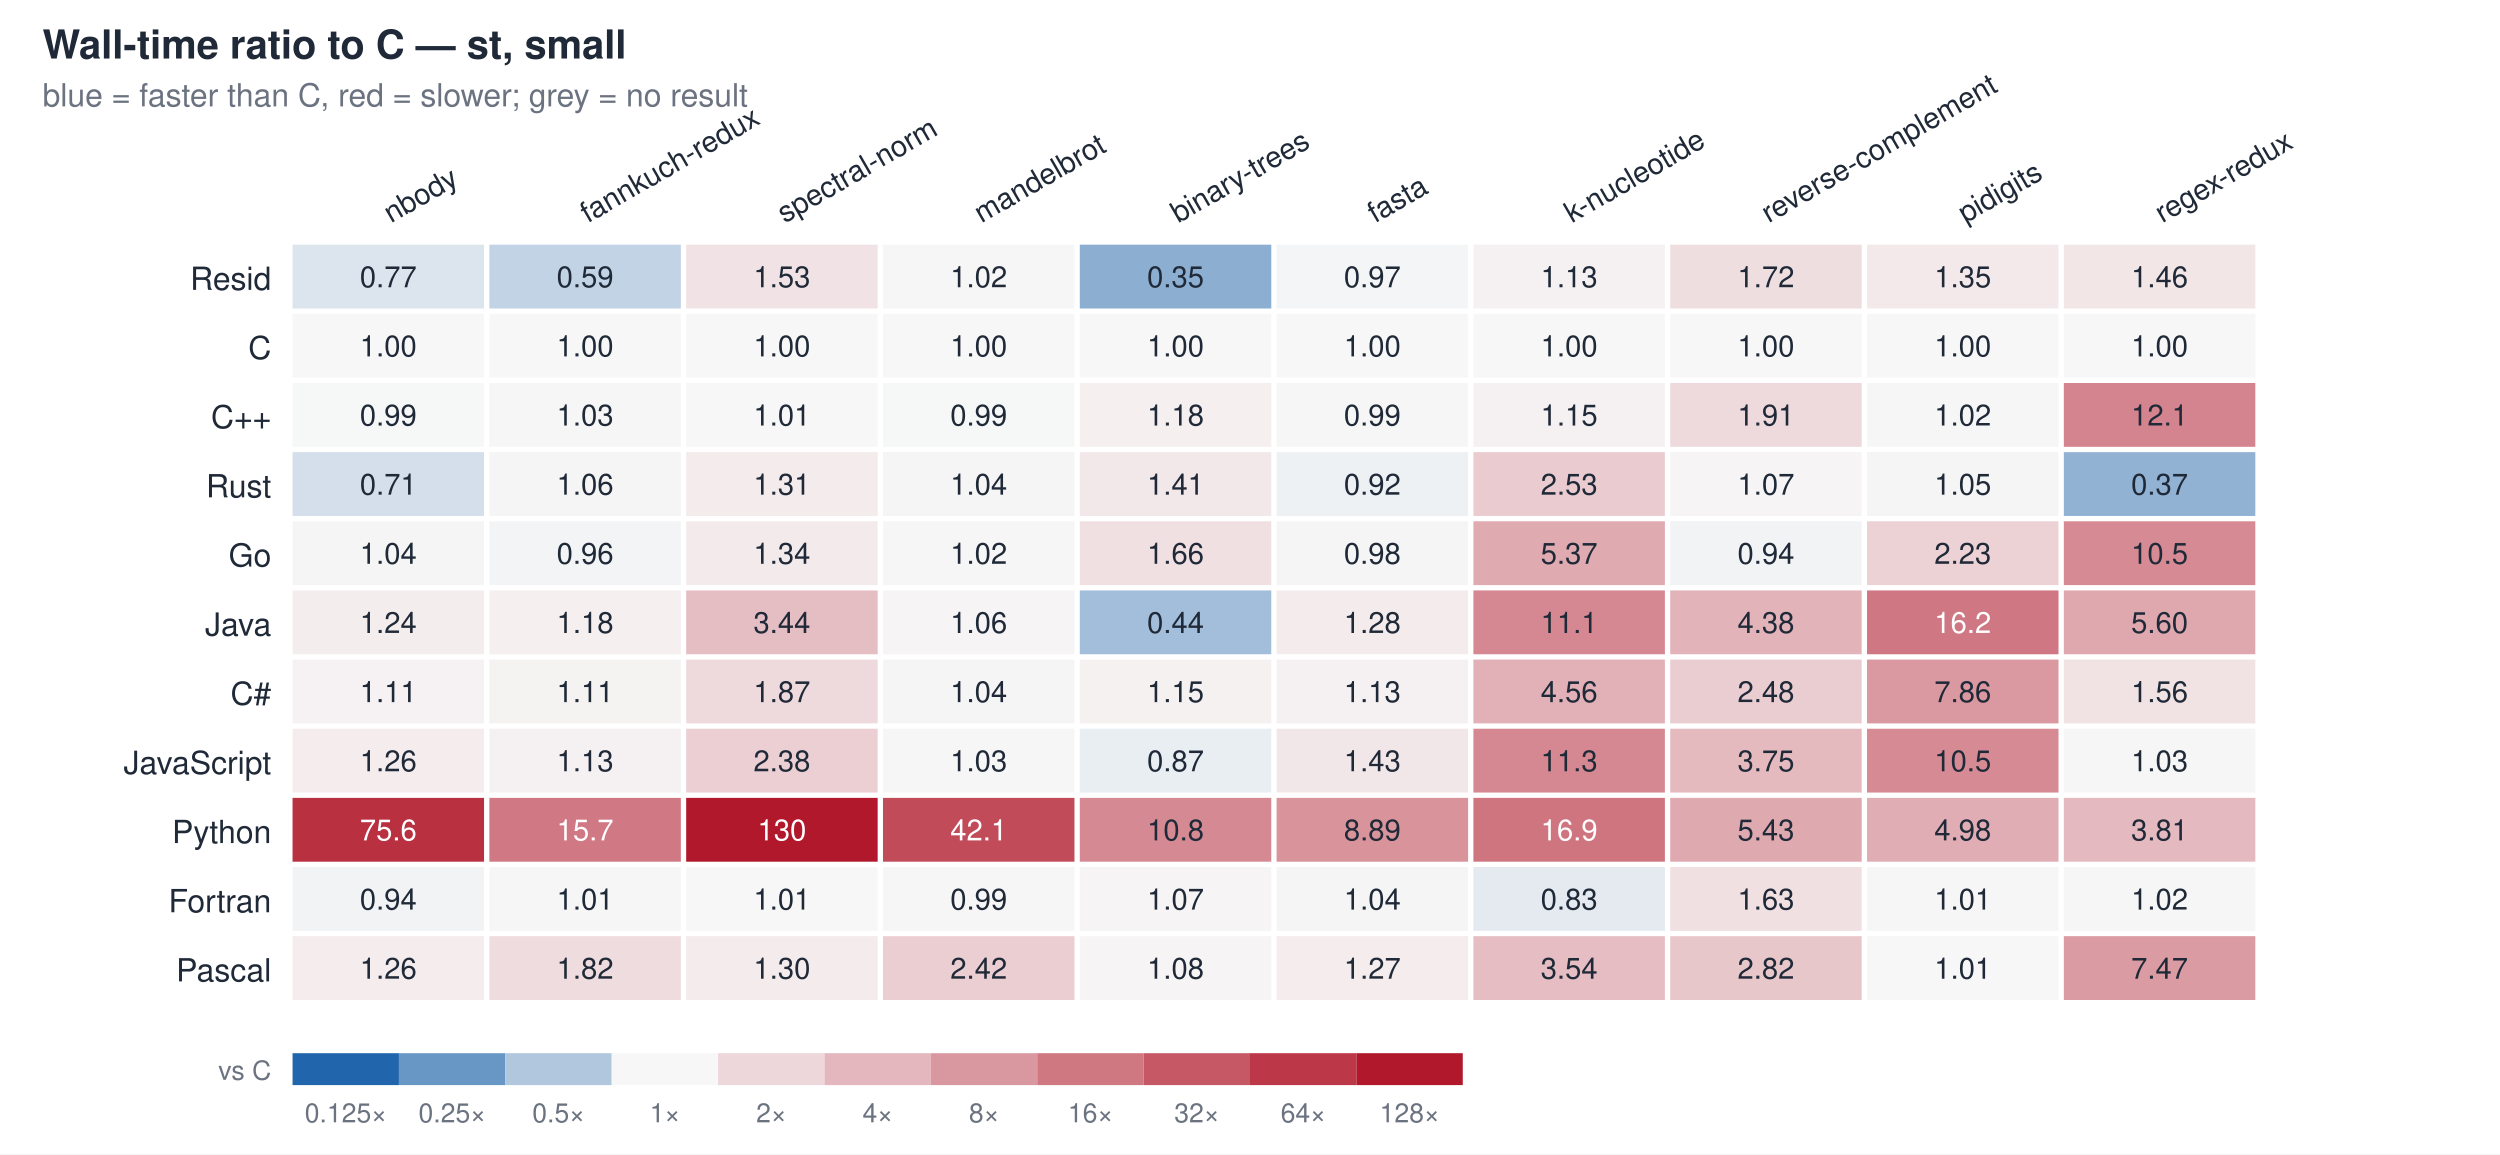
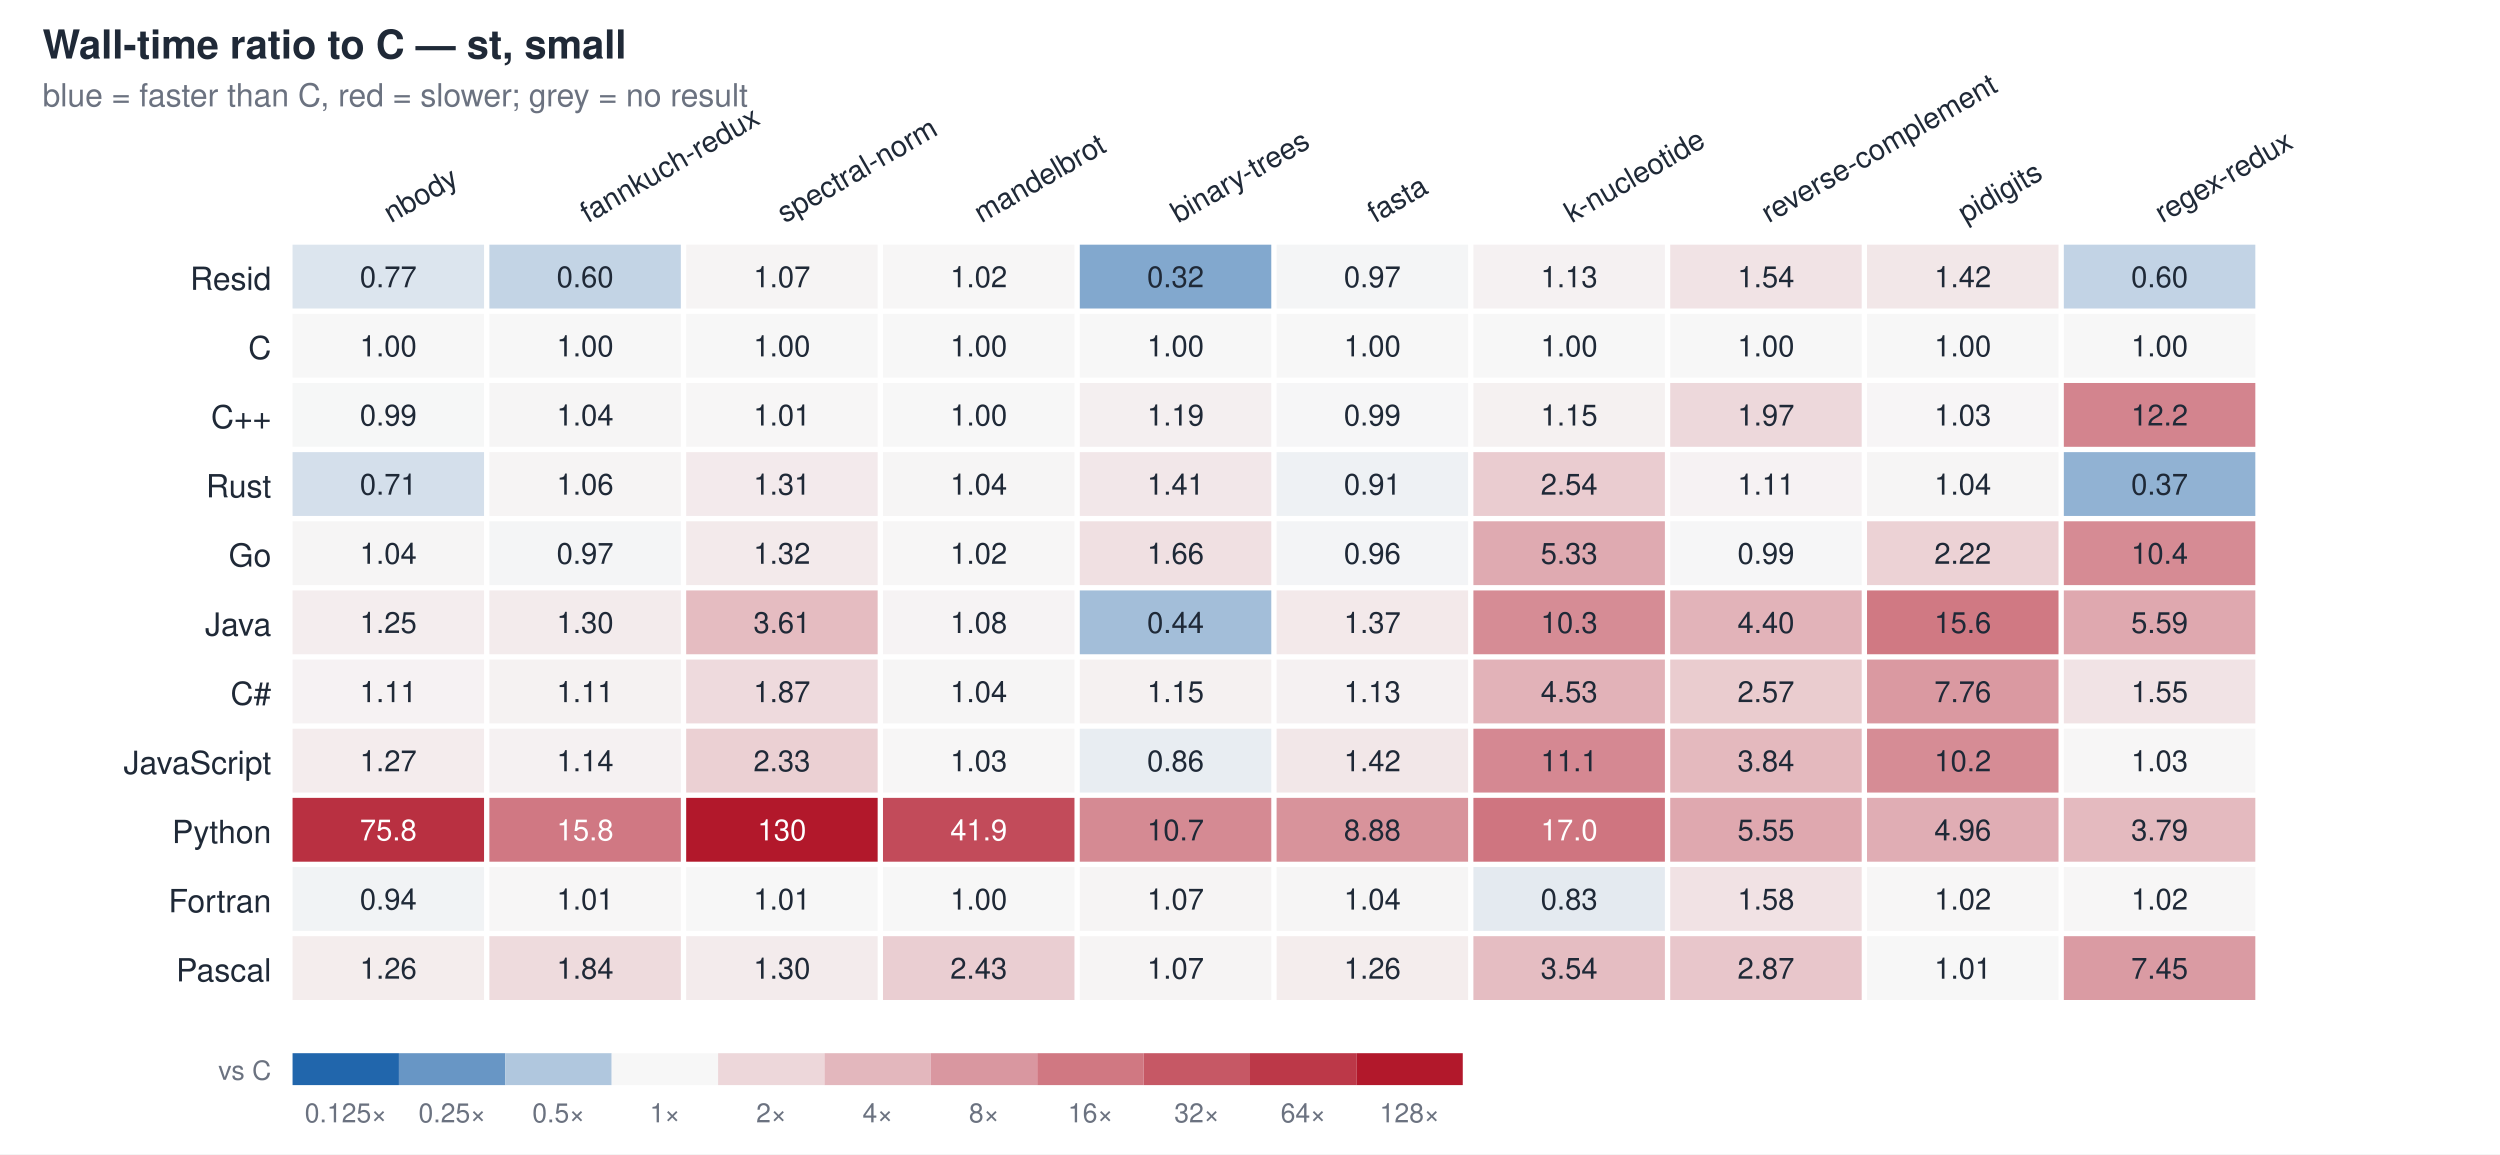
<svg xmlns="http://www.w3.org/2000/svg" width="940" height="434" viewBox="0 0 940 434" font-family="Helvetica, Arial, sans-serif" font-size="11">
  <rect x="0" y="0" width="940" height="434" fill="#ffffff" />
  <text x="16" y="22" font-size="15" font-weight="bold" fill="#1f2937">Wall-time ratio to C — st, small</text>
  <text x="16" y="40" font-size="12" fill="#6b7280">blue = faster than C, red = slower; grey = no result</text>
  <text x="147.0" y="84" text-anchor="start" fill="#1f2937" transform="rotate(-30 147.0 84)">nbody</text>
  <text x="221.0" y="84" text-anchor="start" fill="#1f2937" transform="rotate(-30 221.0 84)">fannkuch-redux</text>
  <text x="295.0" y="84" text-anchor="start" fill="#1f2937" transform="rotate(-30 295.0 84)">spectral-norm</text>
  <text x="369.0" y="84" text-anchor="start" fill="#1f2937" transform="rotate(-30 369.0 84)">mandelbrot</text>
  <text x="443.0" y="84" text-anchor="start" fill="#1f2937" transform="rotate(-30 443.0 84)">binary-trees</text>
  <text x="517.0" y="84" text-anchor="start" fill="#1f2937" transform="rotate(-30 517.0 84)">fasta</text>
  <text x="591.0" y="84" text-anchor="start" fill="#1f2937" transform="rotate(-30 591.0 84)">k-nucleotide</text>
  <text x="665.0" y="84" text-anchor="start" fill="#1f2937" transform="rotate(-30 665.0 84)">reverse-complement</text>
  <text x="739.0" y="84" text-anchor="start" fill="#1f2937" transform="rotate(-30 739.0 84)">pidigits</text>
  <text x="813.0" y="84" text-anchor="start" fill="#1f2937" transform="rotate(-30 813.0 84)">regex-redux</text>
  <text x="102" y="109.0" text-anchor="end" fill="#1f2937" font-size="12">Resid</text>
  <rect x="110" y="92" width="72" height="24" fill="#dce5ee" />
  <text x="146.0" y="108.0" text-anchor="middle" fill="#1f2937">0.77</text>
-   <rect x="184" y="92" width="72" height="24" fill="#c1d3e4" />
-   <text x="220.0" y="108.0" text-anchor="middle" fill="#1f2937">0.59</text>
-   <rect x="258" y="92" width="72" height="24" fill="#f1e3e5" />
-   <text x="294.0" y="108.0" text-anchor="middle" fill="#1f2937">1.53</text>
+   <rect x="184" y="92" width="72" height="24" fill="#c3d4e5" />
+   <text x="220.0" y="108.0" text-anchor="middle" fill="#1f2937">0.60</text>
+   <rect x="258" y="92" width="72" height="24" fill="#f6f4f4" />
+   <text x="294.0" y="108.0" text-anchor="middle" fill="#1f2937">1.07</text>
  <rect x="332" y="92" width="72" height="24" fill="#f7f6f6" />
  <text x="368.0" y="108.0" text-anchor="middle" fill="#1f2937">1.02</text>
-   <rect x="406" y="92" width="72" height="24" fill="#8baed1" />
-   <text x="442.0" y="108.0" text-anchor="middle" fill="#1f2937">0.35</text>
-   <rect x="480" y="92" width="72" height="24" fill="#f3f5f6" />
+   <rect x="406" y="92" width="72" height="24" fill="#82a8ce" />
+   <text x="442.0" y="108.0" text-anchor="middle" fill="#1f2937">0.32</text>
+   <rect x="480" y="92" width="72" height="24" fill="#f4f5f6" />
  <text x="516.0" y="108.0" text-anchor="middle" fill="#1f2937">0.97</text>
  <rect x="554" y="92" width="72" height="24" fill="#f5f1f2" />
  <text x="590.0" y="108.0" text-anchor="middle" fill="#1f2937">1.13</text>
-   <rect x="628" y="92" width="72" height="24" fill="#efdee0" />
-   <text x="664.0" y="108.0" text-anchor="middle" fill="#1f2937">1.72</text>
-   <rect x="702" y="92" width="72" height="24" fill="#f3e9eb" />
-   <text x="738.0" y="108.0" text-anchor="middle" fill="#1f2937">1.35</text>
-   <rect x="776" y="92" width="72" height="24" fill="#f2e6e7" />
-   <text x="812.0" y="108.0" text-anchor="middle" fill="#1f2937">1.46</text>
+   <rect x="628" y="92" width="72" height="24" fill="#f1e3e5" />
+   <text x="664.0" y="108.0" text-anchor="middle" fill="#1f2937">1.54</text>
+   <rect x="702" y="92" width="72" height="24" fill="#f2e7e8" />
+   <text x="738.0" y="108.0" text-anchor="middle" fill="#1f2937">1.42</text>
+   <rect x="776" y="92" width="72" height="24" fill="#c2d3e5" />
+   <text x="812.0" y="108.0" text-anchor="middle" fill="#1f2937">0.60</text>
  <text x="102" y="135.0" text-anchor="end" fill="#1f2937" font-size="12">C</text>
  <rect x="110" y="118" width="72" height="24" fill="#f7f7f7" />
  <text x="146.0" y="134.0" text-anchor="middle" fill="#1f2937">1.00</text>
  <rect x="184" y="118" width="72" height="24" fill="#f7f7f7" />
  <text x="220.0" y="134.0" text-anchor="middle" fill="#1f2937">1.00</text>
  <rect x="258" y="118" width="72" height="24" fill="#f7f7f7" />
  <text x="294.0" y="134.0" text-anchor="middle" fill="#1f2937">1.00</text>
  <rect x="332" y="118" width="72" height="24" fill="#f7f7f7" />
  <text x="368.0" y="134.0" text-anchor="middle" fill="#1f2937">1.00</text>
  <rect x="406" y="118" width="72" height="24" fill="#f7f7f7" />
  <text x="442.0" y="134.0" text-anchor="middle" fill="#1f2937">1.00</text>
  <rect x="480" y="118" width="72" height="24" fill="#f7f7f7" />
  <text x="516.0" y="134.0" text-anchor="middle" fill="#1f2937">1.00</text>
  <rect x="554" y="118" width="72" height="24" fill="#f7f7f7" />
  <text x="590.0" y="134.0" text-anchor="middle" fill="#1f2937">1.00</text>
  <rect x="628" y="118" width="72" height="24" fill="#f7f7f7" />
  <text x="664.0" y="134.0" text-anchor="middle" fill="#1f2937">1.00</text>
  <rect x="702" y="118" width="72" height="24" fill="#f7f7f7" />
  <text x="738.0" y="134.0" text-anchor="middle" fill="#1f2937">1.00</text>
  <rect x="776" y="118" width="72" height="24" fill="#f7f7f7" />
  <text x="812.0" y="134.0" text-anchor="middle" fill="#1f2937">1.00</text>
  <text x="102" y="161.0" text-anchor="end" fill="#1f2937" font-size="12">C++</text>
  <rect x="110" y="144" width="72" height="24" fill="#f6f7f7" />
  <text x="146.0" y="160.0" text-anchor="middle" fill="#1f2937">0.99</text>
-   <rect x="184" y="144" width="72" height="24" fill="#f7f6f6" />
-   <text x="220.0" y="160.0" text-anchor="middle" fill="#1f2937">1.03</text>
-   <rect x="258" y="144" width="72" height="24" fill="#f7f7f7" />
+   <rect x="184" y="144" width="72" height="24" fill="#f6f5f5" />
+   <text x="220.0" y="160.0" text-anchor="middle" fill="#1f2937">1.04</text>
+   <rect x="258" y="144" width="72" height="24" fill="#f7f6f6" />
  <text x="294.0" y="160.0" text-anchor="middle" fill="#1f2937">1.01</text>
-   <rect x="332" y="144" width="72" height="24" fill="#f6f7f7" />
-   <text x="368.0" y="160.0" text-anchor="middle" fill="#1f2937">0.99</text>
-   <rect x="406" y="144" width="72" height="24" fill="#f5eff0" />
-   <text x="442.0" y="160.0" text-anchor="middle" fill="#1f2937">1.18</text>
-   <rect x="480" y="144" width="72" height="24" fill="#f6f6f6" />
+   <rect x="332" y="144" width="72" height="24" fill="#f7f7f7" />
+   <text x="368.0" y="160.0" text-anchor="middle" fill="#1f2937">1.00</text>
+   <rect x="406" y="144" width="72" height="24" fill="#f4eff0" />
+   <text x="442.0" y="160.0" text-anchor="middle" fill="#1f2937">1.19</text>
+   <rect x="480" y="144" width="72" height="24" fill="#f6f6f7" />
  <text x="516.0" y="160.0" text-anchor="middle" fill="#1f2937">0.99</text>
-   <rect x="554" y="144" width="72" height="24" fill="#f5f0f1" />
+   <rect x="554" y="144" width="72" height="24" fill="#f5f1f1" />
  <text x="590.0" y="160.0" text-anchor="middle" fill="#1f2937">1.15</text>
-   <rect x="628" y="144" width="72" height="24" fill="#eed9dc" />
-   <text x="664.0" y="160.0" text-anchor="middle" fill="#1f2937">1.91</text>
-   <rect x="702" y="144" width="72" height="24" fill="#f7f6f6" />
-   <text x="738.0" y="160.0" text-anchor="middle" fill="#1f2937">1.02</text>
-   <rect x="776" y="144" width="72" height="24" fill="#d4848e" />
-   <text x="812.0" y="160.0" text-anchor="middle" fill="#1f2937">12.1</text>
+   <rect x="628" y="144" width="72" height="24" fill="#edd8db" />
+   <text x="664.0" y="160.0" text-anchor="middle" fill="#1f2937">1.97</text>
+   <rect x="702" y="144" width="72" height="24" fill="#f7f5f6" />
+   <text x="738.0" y="160.0" text-anchor="middle" fill="#1f2937">1.03</text>
+   <rect x="776" y="144" width="72" height="24" fill="#d3848e" />
+   <text x="812.0" y="160.0" text-anchor="middle" fill="#1f2937">12.2</text>
  <text x="102" y="187.0" text-anchor="end" fill="#1f2937" font-size="12">Rust</text>
  <rect x="110" y="170" width="72" height="24" fill="#d4dfeb" />
  <text x="146.0" y="186.0" text-anchor="middle" fill="#1f2937">0.71</text>
-   <rect x="184" y="170" width="72" height="24" fill="#f6f5f5" />
+   <rect x="184" y="170" width="72" height="24" fill="#f6f4f4" />
  <text x="220.0" y="186.0" text-anchor="middle" fill="#1f2937">1.06</text>
-   <rect x="258" y="170" width="72" height="24" fill="#f3ebec" />
+   <rect x="258" y="170" width="72" height="24" fill="#f3eaec" />
  <text x="294.0" y="186.0" text-anchor="middle" fill="#1f2937">1.31</text>
  <rect x="332" y="170" width="72" height="24" fill="#f6f5f5" />
  <text x="368.0" y="186.0" text-anchor="middle" fill="#1f2937">1.04</text>
  <rect x="406" y="170" width="72" height="24" fill="#f2e7e9" />
  <text x="442.0" y="186.0" text-anchor="middle" fill="#1f2937">1.41</text>
  <rect x="480" y="170" width="72" height="24" fill="#eef1f4" />
-   <text x="516.0" y="186.0" text-anchor="middle" fill="#1f2937">0.92</text>
+   <text x="516.0" y="186.0" text-anchor="middle" fill="#1f2937">0.91</text>
  <rect x="554" y="170" width="72" height="24" fill="#eaccd0" />
-   <text x="590.0" y="186.0" text-anchor="middle" fill="#1f2937">2.53</text>
-   <rect x="628" y="170" width="72" height="24" fill="#f6f4f4" />
-   <text x="664.0" y="186.0" text-anchor="middle" fill="#1f2937">1.07</text>
+   <text x="590.0" y="186.0" text-anchor="middle" fill="#1f2937">2.54</text>
+   <rect x="628" y="170" width="72" height="24" fill="#f6f2f3" />
+   <text x="664.0" y="186.0" text-anchor="middle" fill="#1f2937">1.11</text>
  <rect x="702" y="170" width="72" height="24" fill="#f6f5f5" />
-   <text x="738.0" y="186.0" text-anchor="middle" fill="#1f2937">1.05</text>
+   <text x="738.0" y="186.0" text-anchor="middle" fill="#1f2937">1.04</text>
  <rect x="776" y="170" width="72" height="24" fill="#91b2d3" />
  <text x="812.0" y="186.0" text-anchor="middle" fill="#1f2937">0.37</text>
  <text x="102" y="213.0" text-anchor="end" fill="#1f2937" font-size="12">Go</text>
  <rect x="110" y="196" width="72" height="24" fill="#f6f5f5" />
  <text x="146.0" y="212.0" text-anchor="middle" fill="#1f2937">1.04</text>
-   <rect x="184" y="196" width="72" height="24" fill="#f3f4f5" />
-   <text x="220.0" y="212.0" text-anchor="middle" fill="#1f2937">0.96</text>
+   <rect x="184" y="196" width="72" height="24" fill="#f4f5f6" />
+   <text x="220.0" y="212.0" text-anchor="middle" fill="#1f2937">0.97</text>
  <rect x="258" y="196" width="72" height="24" fill="#f3eaeb" />
-   <text x="294.0" y="212.0" text-anchor="middle" fill="#1f2937">1.34</text>
+   <text x="294.0" y="212.0" text-anchor="middle" fill="#1f2937">1.32</text>
  <rect x="332" y="196" width="72" height="24" fill="#f7f6f6" />
  <text x="368.0" y="212.0" text-anchor="middle" fill="#1f2937">1.02</text>
  <rect x="406" y="196" width="72" height="24" fill="#f0e0e2" />
  <text x="442.0" y="212.0" text-anchor="middle" fill="#1f2937">1.66</text>
-   <rect x="480" y="196" width="72" height="24" fill="#f5f5f6" />
-   <text x="516.0" y="212.0" text-anchor="middle" fill="#1f2937">0.98</text>
-   <rect x="554" y="196" width="72" height="24" fill="#dfaab0" />
-   <text x="590.0" y="212.0" text-anchor="middle" fill="#1f2937">5.37</text>
-   <rect x="628" y="196" width="72" height="24" fill="#f1f3f5" />
-   <text x="664.0" y="212.0" text-anchor="middle" fill="#1f2937">0.94</text>
+   <rect x="480" y="196" width="72" height="24" fill="#f3f4f6" />
+   <text x="516.0" y="212.0" text-anchor="middle" fill="#1f2937">0.96</text>
+   <rect x="554" y="196" width="72" height="24" fill="#dfaab1" />
+   <text x="590.0" y="212.0" text-anchor="middle" fill="#1f2937">5.33</text>
+   <rect x="628" y="196" width="72" height="24" fill="#f6f6f7" />
+   <text x="664.0" y="212.0" text-anchor="middle" fill="#1f2937">0.99</text>
  <rect x="702" y="196" width="72" height="24" fill="#ecd2d5" />
-   <text x="738.0" y="212.0" text-anchor="middle" fill="#1f2937">2.23</text>
+   <text x="738.0" y="212.0" text-anchor="middle" fill="#1f2937">2.22</text>
  <rect x="776" y="196" width="72" height="24" fill="#d68b94" />
-   <text x="812.0" y="212.0" text-anchor="middle" fill="#1f2937">10.5</text>
+   <text x="812.0" y="212.0" text-anchor="middle" fill="#1f2937">10.4</text>
  <text x="102" y="239.0" text-anchor="end" fill="#1f2937" font-size="12">Java</text>
  <rect x="110" y="222" width="72" height="24" fill="#f4edee" />
-   <text x="146.0" y="238.0" text-anchor="middle" fill="#1f2937">1.24</text>
-   <rect x="184" y="222" width="72" height="24" fill="#f5eff0" />
-   <text x="220.0" y="238.0" text-anchor="middle" fill="#1f2937">1.18</text>
-   <rect x="258" y="222" width="72" height="24" fill="#e5bec3" />
-   <text x="294.0" y="238.0" text-anchor="middle" fill="#1f2937">3.44</text>
-   <rect x="332" y="222" width="72" height="24" fill="#f6f4f5" />
-   <text x="368.0" y="238.0" text-anchor="middle" fill="#1f2937">1.06</text>
-   <rect x="406" y="222" width="72" height="24" fill="#a3beda" />
+   <text x="146.0" y="238.0" text-anchor="middle" fill="#1f2937">1.25</text>
+   <rect x="184" y="222" width="72" height="24" fill="#f3ebec" />
+   <text x="220.0" y="238.0" text-anchor="middle" fill="#1f2937">1.30</text>
+   <rect x="258" y="222" width="72" height="24" fill="#e5bcc1" />
+   <text x="294.0" y="238.0" text-anchor="middle" fill="#1f2937">3.61</text>
+   <rect x="332" y="222" width="72" height="24" fill="#f6f3f4" />
+   <text x="368.0" y="238.0" text-anchor="middle" fill="#1f2937">1.08</text>
+   <rect x="406" y="222" width="72" height="24" fill="#a3bed9" />
  <text x="442.0" y="238.0" text-anchor="middle" fill="#1f2937">0.44</text>
-   <rect x="480" y="222" width="72" height="24" fill="#f3ebec" />
-   <text x="516.0" y="238.0" text-anchor="middle" fill="#1f2937">1.28</text>
-   <rect x="554" y="222" width="72" height="24" fill="#d58892" />
-   <text x="590.0" y="238.0" text-anchor="middle" fill="#1f2937">11.1</text>
+   <rect x="480" y="222" width="72" height="24" fill="#f3e9ea" />
+   <text x="516.0" y="238.0" text-anchor="middle" fill="#1f2937">1.37</text>
+   <rect x="554" y="222" width="72" height="24" fill="#d68c95" />
+   <text x="590.0" y="238.0" text-anchor="middle" fill="#1f2937">10.3</text>
  <rect x="628" y="222" width="72" height="24" fill="#e2b3b9" />
-   <text x="664.0" y="238.0" text-anchor="middle" fill="#1f2937">4.38</text>
-   <rect x="702" y="222" width="72" height="24" fill="#cf7782" />
-   <text x="738.0" y="238.0" text-anchor="middle" fill="#ffffff">16.2</text>
+   <text x="664.0" y="238.0" text-anchor="middle" fill="#1f2937">4.40</text>
+   <rect x="702" y="222" width="72" height="24" fill="#d07983" />
+   <text x="738.0" y="238.0" text-anchor="middle" fill="#1f2937">15.6</text>
  <rect x="776" y="222" width="72" height="24" fill="#dfa8af" />
-   <text x="812.0" y="238.0" text-anchor="middle" fill="#1f2937">5.60</text>
+   <text x="812.0" y="238.0" text-anchor="middle" fill="#1f2937">5.59</text>
  <text x="102" y="265.0" text-anchor="end" fill="#1f2937" font-size="12">C#</text>
  <rect x="110" y="248" width="72" height="24" fill="#f6f2f3" />
  <text x="146.0" y="264.0" text-anchor="middle" fill="#1f2937">1.11</text>
  <rect x="184" y="248" width="72" height="24" fill="#f5f2f2" />
  <text x="220.0" y="264.0" text-anchor="middle" fill="#1f2937">1.11</text>
  <rect x="258" y="248" width="72" height="24" fill="#eedadd" />
  <text x="294.0" y="264.0" text-anchor="middle" fill="#1f2937">1.87</text>
-   <rect x="332" y="248" width="72" height="24" fill="#f6f5f6" />
+   <rect x="332" y="248" width="72" height="24" fill="#f6f5f5" />
  <text x="368.0" y="264.0" text-anchor="middle" fill="#1f2937">1.04</text>
  <rect x="406" y="248" width="72" height="24" fill="#f5f1f1" />
  <text x="442.0" y="264.0" text-anchor="middle" fill="#1f2937">1.15</text>
  <rect x="480" y="248" width="72" height="24" fill="#f5f1f2" />
  <text x="516.0" y="264.0" text-anchor="middle" fill="#1f2937">1.13</text>
-   <rect x="554" y="248" width="72" height="24" fill="#e1b1b7" />
-   <text x="590.0" y="264.0" text-anchor="middle" fill="#1f2937">4.56</text>
-   <rect x="628" y="248" width="72" height="24" fill="#eacdd1" />
-   <text x="664.0" y="264.0" text-anchor="middle" fill="#1f2937">2.48</text>
-   <rect x="702" y="248" width="72" height="24" fill="#da98a0" />
-   <text x="738.0" y="264.0" text-anchor="middle" fill="#1f2937">7.86</text>
-   <rect x="776" y="248" width="72" height="24" fill="#f1e3e4" />
-   <text x="812.0" y="264.0" text-anchor="middle" fill="#1f2937">1.56</text>
+   <rect x="554" y="248" width="72" height="24" fill="#e2b2b8" />
+   <text x="590.0" y="264.0" text-anchor="middle" fill="#1f2937">4.53</text>
+   <rect x="628" y="248" width="72" height="24" fill="#eacccf" />
+   <text x="664.0" y="264.0" text-anchor="middle" fill="#1f2937">2.57</text>
+   <rect x="702" y="248" width="72" height="24" fill="#da99a1" />
+   <text x="738.0" y="264.0" text-anchor="middle" fill="#1f2937">7.76</text>
+   <rect x="776" y="248" width="72" height="24" fill="#f1e3e5" />
+   <text x="812.0" y="264.0" text-anchor="middle" fill="#1f2937">1.55</text>
  <text x="102" y="291.0" text-anchor="end" fill="#1f2937" font-size="12">JavaScript</text>
  <rect x="110" y="274" width="72" height="24" fill="#f4eced" />
-   <text x="146.0" y="290.0" text-anchor="middle" fill="#1f2937">1.26</text>
+   <text x="146.0" y="290.0" text-anchor="middle" fill="#1f2937">1.27</text>
  <rect x="184" y="274" width="72" height="24" fill="#f5f1f2" />
-   <text x="220.0" y="290.0" text-anchor="middle" fill="#1f2937">1.13</text>
-   <rect x="258" y="274" width="72" height="24" fill="#ebcfd3" />
-   <text x="294.0" y="290.0" text-anchor="middle" fill="#1f2937">2.38</text>
+   <text x="220.0" y="290.0" text-anchor="middle" fill="#1f2937">1.14</text>
+   <rect x="258" y="274" width="72" height="24" fill="#ebd0d3" />
+   <text x="294.0" y="290.0" text-anchor="middle" fill="#1f2937">2.33</text>
  <rect x="332" y="274" width="72" height="24" fill="#f7f6f6" />
  <text x="368.0" y="290.0" text-anchor="middle" fill="#1f2937">1.03</text>
-   <rect x="406" y="274" width="72" height="24" fill="#e9eef2" />
-   <text x="442.0" y="290.0" text-anchor="middle" fill="#1f2937">0.87</text>
+   <rect x="406" y="274" width="72" height="24" fill="#e8edf2" />
+   <text x="442.0" y="290.0" text-anchor="middle" fill="#1f2937">0.86</text>
  <rect x="480" y="274" width="72" height="24" fill="#f2e7e8" />
-   <text x="516.0" y="290.0" text-anchor="middle" fill="#1f2937">1.43</text>
-   <rect x="554" y="274" width="72" height="24" fill="#d58891" />
-   <text x="590.0" y="290.0" text-anchor="middle" fill="#1f2937">11.3</text>
-   <rect x="628" y="274" width="72" height="24" fill="#e4babf" />
-   <text x="664.0" y="290.0" text-anchor="middle" fill="#1f2937">3.75</text>
-   <rect x="702" y="274" width="72" height="24" fill="#d68b94" />
-   <text x="738.0" y="290.0" text-anchor="middle" fill="#1f2937">10.5</text>
+   <text x="516.0" y="290.0" text-anchor="middle" fill="#1f2937">1.42</text>
+   <rect x="554" y="274" width="72" height="24" fill="#d58892" />
+   <text x="590.0" y="290.0" text-anchor="middle" fill="#1f2937">11.1</text>
+   <rect x="628" y="274" width="72" height="24" fill="#e4b9be" />
+   <text x="664.0" y="290.0" text-anchor="middle" fill="#1f2937">3.84</text>
+   <rect x="702" y="274" width="72" height="24" fill="#d68c95" />
+   <text x="738.0" y="290.0" text-anchor="middle" fill="#1f2937">10.2</text>
  <rect x="776" y="274" width="72" height="24" fill="#f7f6f6" />
  <text x="812.0" y="290.0" text-anchor="middle" fill="#1f2937">1.03</text>
  <text x="102" y="317.0" text-anchor="end" fill="#1f2937" font-size="12">Python</text>
  <rect x="110" y="300" width="72" height="24" fill="#b93041" />
-   <text x="146.0" y="316.0" text-anchor="middle" fill="#ffffff">75.6</text>
+   <text x="146.0" y="316.0" text-anchor="middle" fill="#ffffff">75.8</text>
  <rect x="184" y="300" width="72" height="24" fill="#d07883" />
-   <text x="220.0" y="316.0" text-anchor="middle" fill="#ffffff">15.7</text>
+   <text x="220.0" y="316.0" text-anchor="middle" fill="#ffffff">15.8</text>
  <rect x="258" y="300" width="72" height="24" fill="#b2182b" />
  <text x="294.0" y="316.0" text-anchor="middle" fill="#ffffff">130</text>
  <rect x="332" y="300" width="72" height="24" fill="#c24b5a" />
-   <text x="368.0" y="316.0" text-anchor="middle" fill="#ffffff">42.1</text>
-   <rect x="406" y="300" width="72" height="24" fill="#d58993" />
-   <text x="442.0" y="316.0" text-anchor="middle" fill="#1f2937">10.8</text>
+   <text x="368.0" y="316.0" text-anchor="middle" fill="#ffffff">41.9</text>
+   <rect x="406" y="300" width="72" height="24" fill="#d58a93" />
+   <text x="442.0" y="316.0" text-anchor="middle" fill="#1f2937">10.7</text>
  <rect x="480" y="300" width="72" height="24" fill="#d8939b" />
-   <text x="516.0" y="316.0" text-anchor="middle" fill="#1f2937">8.89</text>
+   <text x="516.0" y="316.0" text-anchor="middle" fill="#1f2937">8.88</text>
  <rect x="554" y="300" width="72" height="24" fill="#cf7580" />
-   <text x="590.0" y="316.0" text-anchor="middle" fill="#ffffff">16.9</text>
-   <rect x="628" y="300" width="72" height="24" fill="#dfa9b0" />
-   <text x="664.0" y="316.0" text-anchor="middle" fill="#1f2937">5.43</text>
+   <text x="590.0" y="316.0" text-anchor="middle" fill="#ffffff">17.0</text>
+   <rect x="628" y="300" width="72" height="24" fill="#dfa8af" />
+   <text x="664.0" y="316.0" text-anchor="middle" fill="#1f2937">5.55</text>
  <rect x="702" y="300" width="72" height="24" fill="#e0adb4" />
-   <text x="738.0" y="316.0" text-anchor="middle" fill="#1f2937">4.98</text>
-   <rect x="776" y="300" width="72" height="24" fill="#e4b9bf" />
-   <text x="812.0" y="316.0" text-anchor="middle" fill="#1f2937">3.81</text>
+   <text x="738.0" y="316.0" text-anchor="middle" fill="#1f2937">4.96</text>
+   <rect x="776" y="300" width="72" height="24" fill="#e4babf" />
+   <text x="812.0" y="316.0" text-anchor="middle" fill="#1f2937">3.79</text>
  <text x="102" y="343.0" text-anchor="end" fill="#1f2937" font-size="12">Fortran</text>
  <rect x="110" y="326" width="72" height="24" fill="#f1f3f5" />
  <text x="146.0" y="342.0" text-anchor="middle" fill="#1f2937">0.94</text>
-   <rect x="184" y="326" width="72" height="24" fill="#f7f6f7" />
+   <rect x="184" y="326" width="72" height="24" fill="#f7f6f6" />
  <text x="220.0" y="342.0" text-anchor="middle" fill="#1f2937">1.01</text>
  <rect x="258" y="326" width="72" height="24" fill="#f7f7f7" />
  <text x="294.0" y="342.0" text-anchor="middle" fill="#1f2937">1.01</text>
-   <rect x="332" y="326" width="72" height="24" fill="#f6f6f7" />
-   <text x="368.0" y="342.0" text-anchor="middle" fill="#1f2937">0.99</text>
+   <rect x="332" y="326" width="72" height="24" fill="#f7f7f7" />
+   <text x="368.0" y="342.0" text-anchor="middle" fill="#1f2937">1.00</text>
  <rect x="406" y="326" width="72" height="24" fill="#f6f4f4" />
  <text x="442.0" y="342.0" text-anchor="middle" fill="#1f2937">1.07</text>
  <rect x="480" y="326" width="72" height="24" fill="#f6f5f5" />
  <text x="516.0" y="342.0" text-anchor="middle" fill="#1f2937">1.04</text>
  <rect x="554" y="326" width="72" height="24" fill="#e4eaf0" />
  <text x="590.0" y="342.0" text-anchor="middle" fill="#1f2937">0.83</text>
-   <rect x="628" y="326" width="72" height="24" fill="#f0e0e2" />
-   <text x="664.0" y="342.0" text-anchor="middle" fill="#1f2937">1.63</text>
+   <rect x="628" y="326" width="72" height="24" fill="#f1e2e4" />
+   <text x="664.0" y="342.0" text-anchor="middle" fill="#1f2937">1.58</text>
  <rect x="702" y="326" width="72" height="24" fill="#f7f6f6" />
-   <text x="738.0" y="342.0" text-anchor="middle" fill="#1f2937">1.01</text>
+   <text x="738.0" y="342.0" text-anchor="middle" fill="#1f2937">1.02</text>
  <rect x="776" y="326" width="72" height="24" fill="#f7f6f6" />
  <text x="812.0" y="342.0" text-anchor="middle" fill="#1f2937">1.02</text>
  <text x="102" y="369.0" text-anchor="end" fill="#1f2937" font-size="12">Pascal</text>
-   <rect x="110" y="352" width="72" height="24" fill="#f4eced" />
+   <rect x="110" y="352" width="72" height="24" fill="#f4eded" />
  <text x="146.0" y="368.0" text-anchor="middle" fill="#1f2937">1.26</text>
-   <rect x="184" y="352" width="72" height="24" fill="#efdcde" />
-   <text x="220.0" y="368.0" text-anchor="middle" fill="#1f2937">1.82</text>
+   <rect x="184" y="352" width="72" height="24" fill="#eedbdd" />
+   <text x="220.0" y="368.0" text-anchor="middle" fill="#1f2937">1.84</text>
  <rect x="258" y="352" width="72" height="24" fill="#f3ebec" />
  <text x="294.0" y="368.0" text-anchor="middle" fill="#1f2937">1.30</text>
  <rect x="332" y="352" width="72" height="24" fill="#eaced2" />
-   <text x="368.0" y="368.0" text-anchor="middle" fill="#1f2937">2.42</text>
+   <text x="368.0" y="368.0" text-anchor="middle" fill="#1f2937">2.43</text>
  <rect x="406" y="352" width="72" height="24" fill="#f6f4f4" />
-   <text x="442.0" y="368.0" text-anchor="middle" fill="#1f2937">1.08</text>
-   <rect x="480" y="352" width="72" height="24" fill="#f4eced" />
-   <text x="516.0" y="368.0" text-anchor="middle" fill="#1f2937">1.27</text>
+   <text x="442.0" y="368.0" text-anchor="middle" fill="#1f2937">1.07</text>
+   <rect x="480" y="352" width="72" height="24" fill="#f4eded" />
+   <text x="516.0" y="368.0" text-anchor="middle" fill="#1f2937">1.26</text>
  <rect x="554" y="352" width="72" height="24" fill="#e5bdc2" />
  <text x="590.0" y="368.0" text-anchor="middle" fill="#1f2937">3.54</text>
-   <rect x="628" y="352" width="72" height="24" fill="#e8c7cb" />
-   <text x="664.0" y="368.0" text-anchor="middle" fill="#1f2937">2.82</text>
+   <rect x="628" y="352" width="72" height="24" fill="#e8c6cb" />
+   <text x="664.0" y="368.0" text-anchor="middle" fill="#1f2937">2.87</text>
  <rect x="702" y="352" width="72" height="24" fill="#f7f7f7" />
  <text x="738.0" y="368.0" text-anchor="middle" fill="#1f2937">1.01</text>
-   <rect x="776" y="352" width="72" height="24" fill="#da9ba2" />
-   <text x="812.0" y="368.0" text-anchor="middle" fill="#1f2937">7.47</text>
+   <rect x="776" y="352" width="72" height="24" fill="#da9ba3" />
+   <text x="812.0" y="368.0" text-anchor="middle" fill="#1f2937">7.45</text>
  <rect x="110" y="396" width="40" height="12" fill="#2166ac" />
  <text x="130.0" y="422" text-anchor="middle" fill="#6b7280" font-size="10">0.125×</text>
  <rect x="150" y="396" width="40" height="12" fill="#6896c5" />
  <text x="170.0" y="422" text-anchor="middle" fill="#6b7280" font-size="10">0.25×</text>
  <rect x="190" y="396" width="40" height="12" fill="#b0c7de" />
  <text x="210.0" y="422" text-anchor="middle" fill="#6b7280" font-size="10">0.5×</text>
  <rect x="230" y="396" width="40" height="12" fill="#f7f7f7" />
  <text x="250.0" y="422" text-anchor="middle" fill="#6b7280" font-size="10">1×</text>
  <rect x="270" y="396" width="40" height="12" fill="#edd7da" />
  <text x="290.0" y="422" text-anchor="middle" fill="#6b7280" font-size="10">2×</text>
  <rect x="310" y="396" width="40" height="12" fill="#e3b7bd" />
  <text x="330.0" y="422" text-anchor="middle" fill="#6b7280" font-size="10">4×</text>
  <rect x="350" y="396" width="40" height="12" fill="#d997a0" />
  <text x="370.0" y="422" text-anchor="middle" fill="#6b7280" font-size="10">8×</text>
  <rect x="390" y="396" width="40" height="12" fill="#d07882" />
  <text x="410.0" y="422" text-anchor="middle" fill="#6b7280" font-size="10">16×</text>
  <rect x="430" y="396" width="40" height="12" fill="#c65865" />
  <text x="450.0" y="422" text-anchor="middle" fill="#6b7280" font-size="10">32×</text>
  <rect x="470" y="396" width="40" height="12" fill="#bc3848" />
  <text x="490.0" y="422" text-anchor="middle" fill="#6b7280" font-size="10">64×</text>
  <rect x="510" y="396" width="40" height="12" fill="#b2182b" />
  <text x="530.0" y="422" text-anchor="middle" fill="#6b7280" font-size="10">128×</text>
  <text x="102" y="406" text-anchor="end" fill="#6b7280" font-size="10">vs C</text>
</svg>
